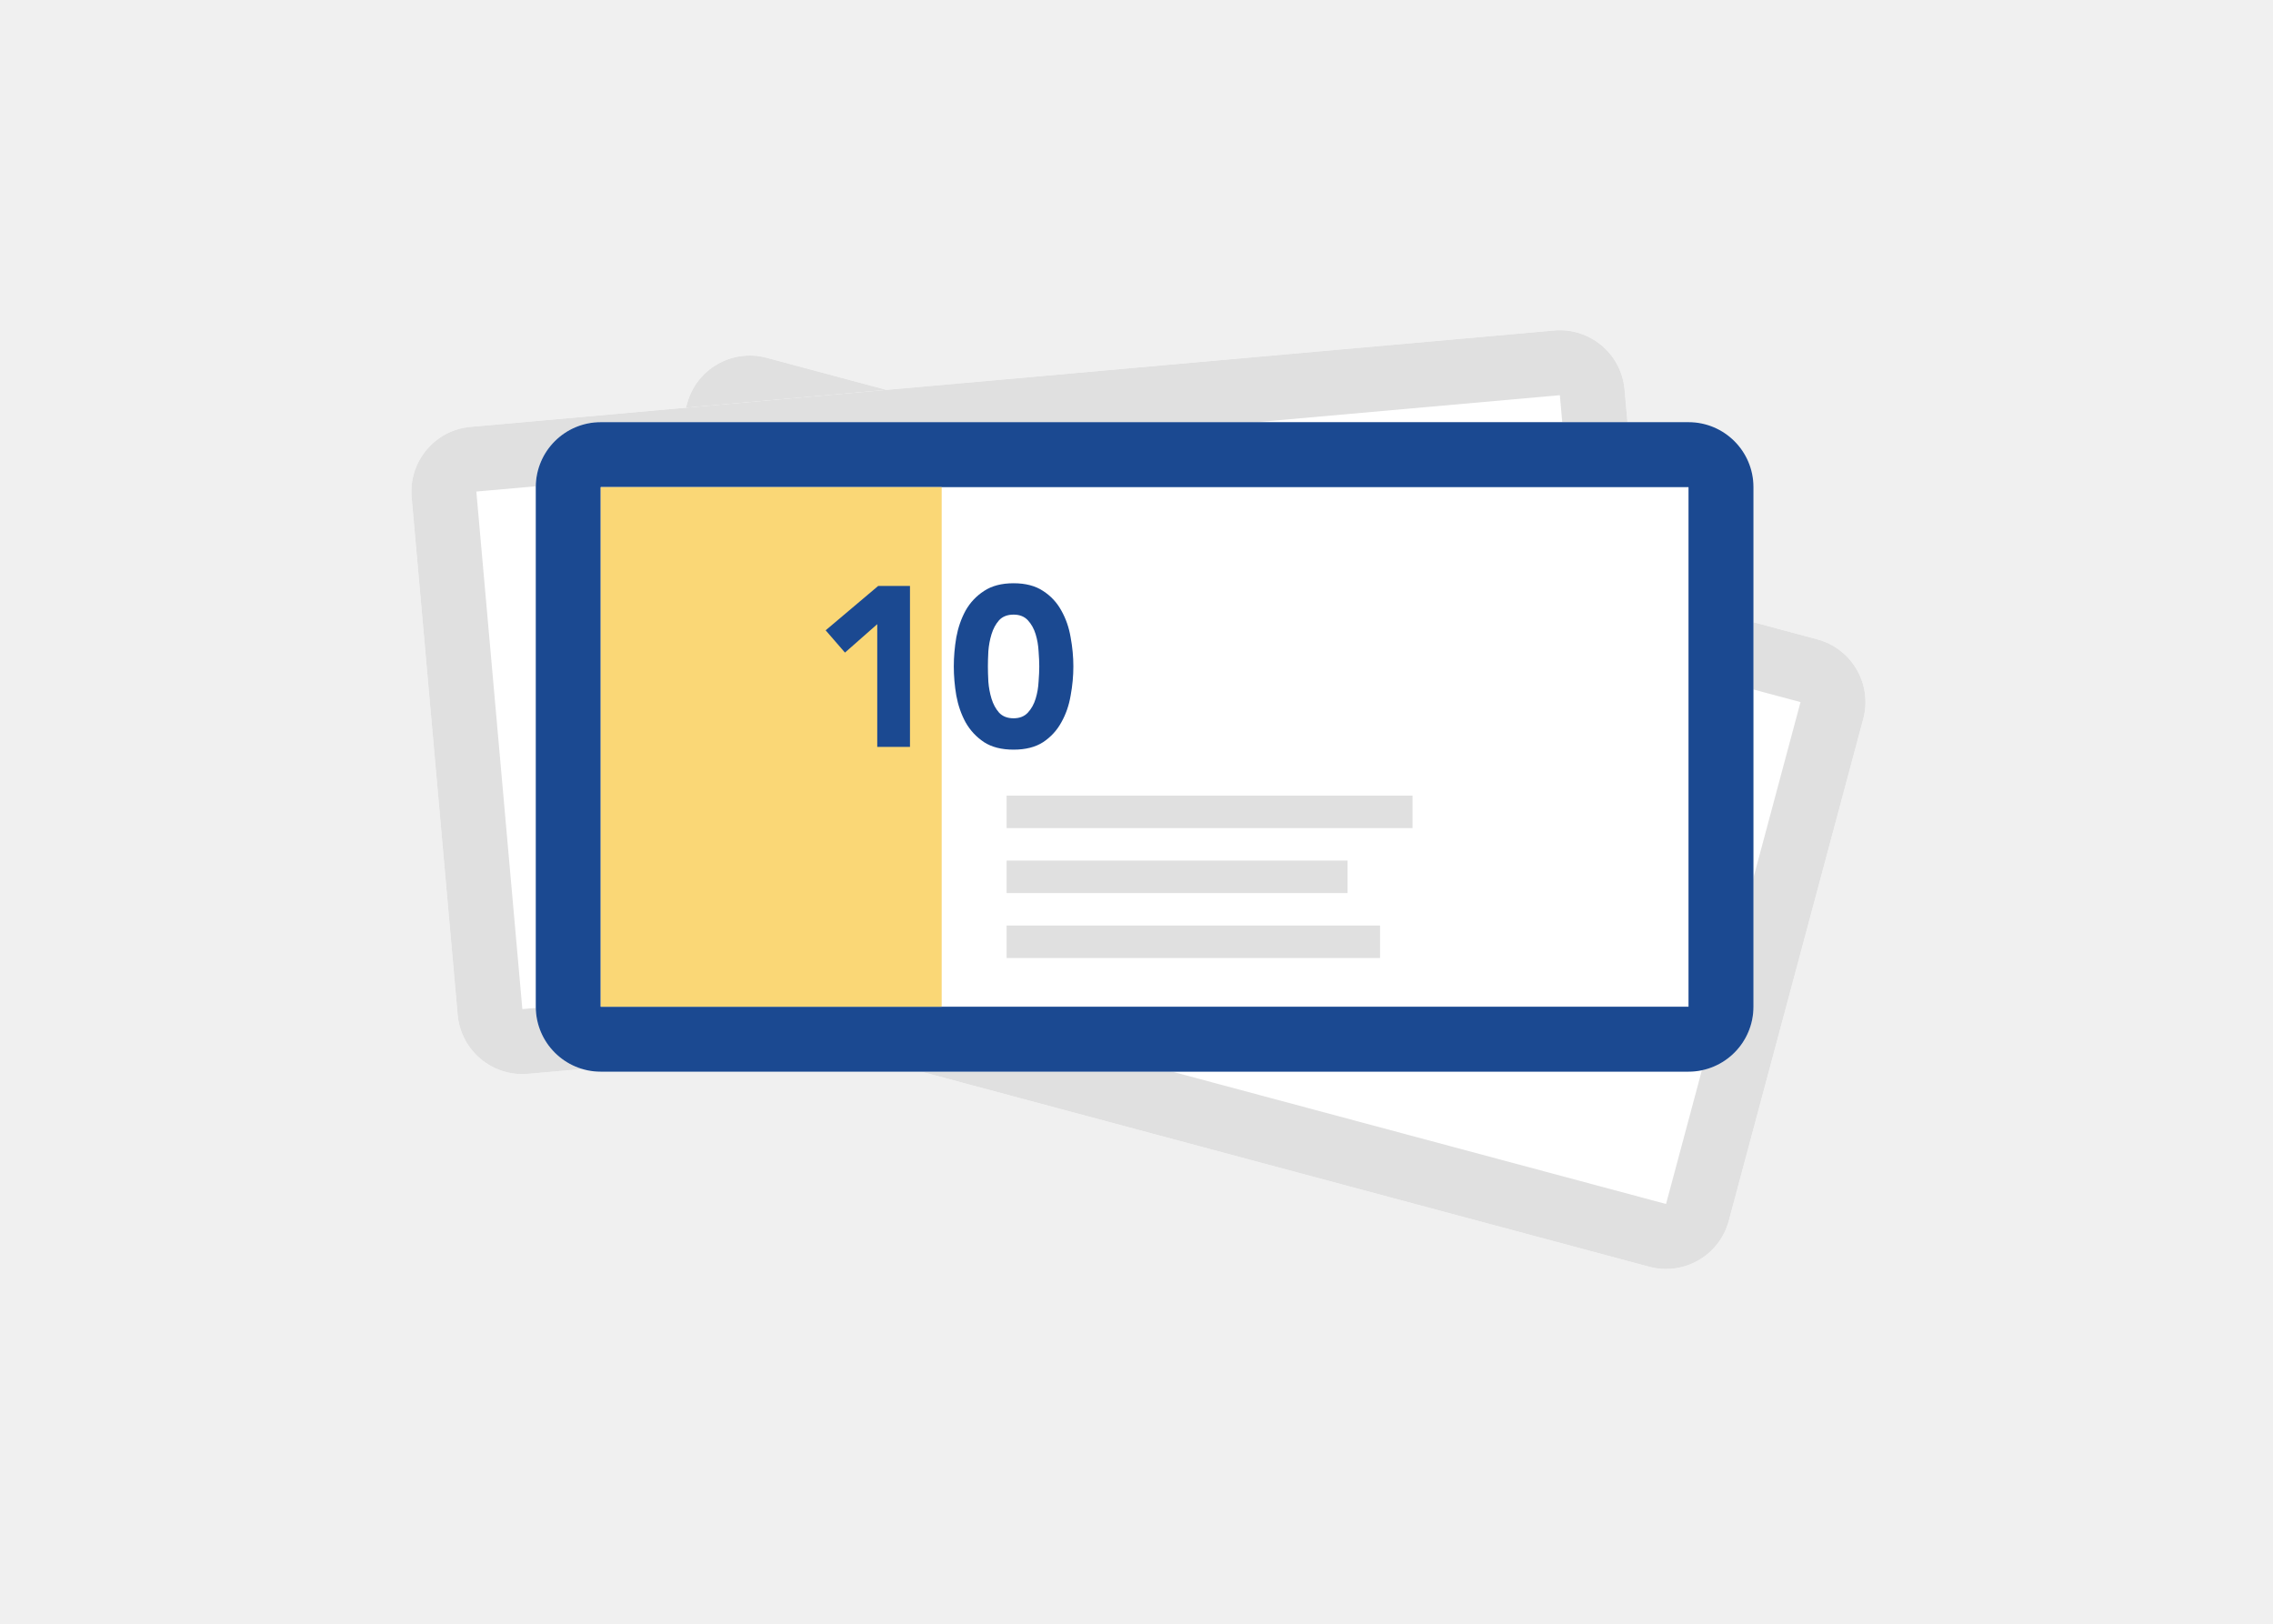
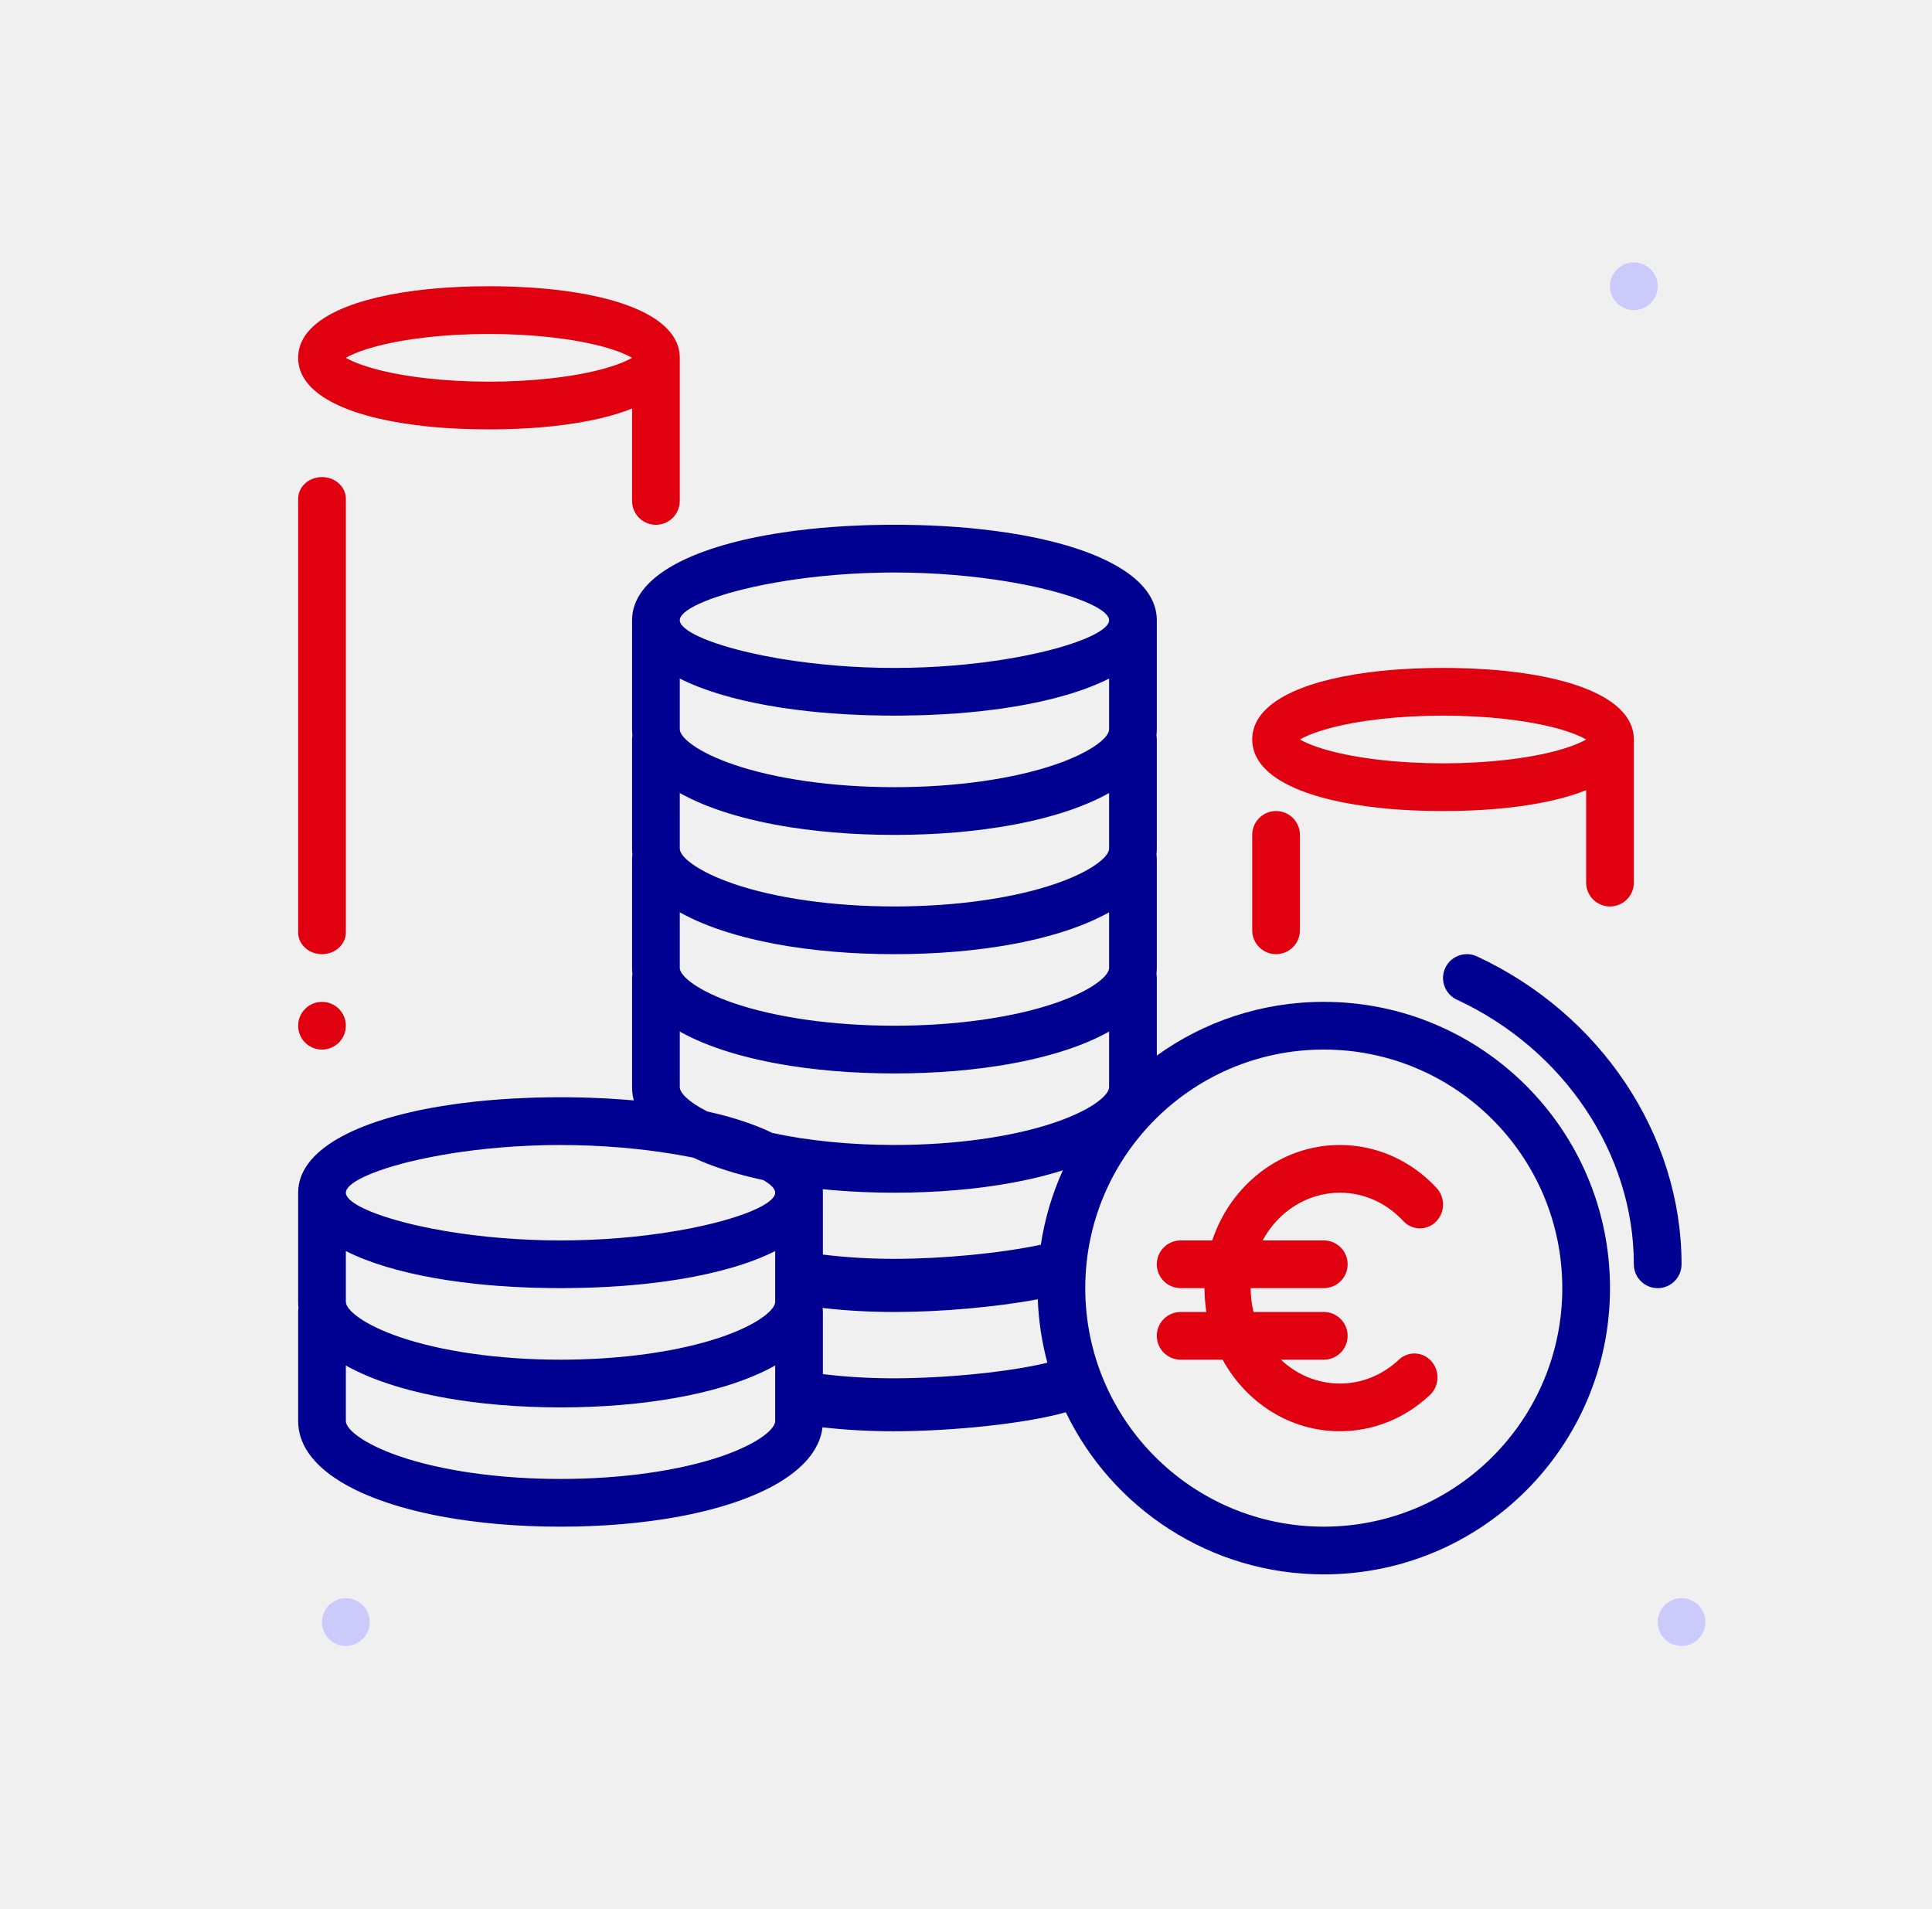
- <svg xmlns="http://www.w3.org/2000/svg" width="140" height="100" viewBox="0 0 140 100" fill="none">
-   <path d="M42.318 24.863C42.889 22.73 45.083 21.463 47.217 22.035L111.934 39.376C114.067 39.948 115.334 42.141 114.762 44.275L106.48 75.184C105.908 77.318 103.715 78.585 101.581 78.013L36.864 60.672C34.73 60.1 33.464 57.907 34.035 55.773L42.318 24.863Z" fill="white" />
-   <path fill-rule="evenodd" clip-rule="evenodd" d="M110.898 43.24L46.181 25.899L37.899 56.808L102.616 74.149L110.898 43.24ZM47.217 22.035C45.083 21.463 42.889 22.73 42.318 24.863L34.035 55.773C33.464 57.907 34.73 60.1 36.864 60.672L101.581 78.013C103.715 78.585 105.908 77.318 106.48 75.184L114.762 44.275C115.334 42.141 114.067 39.948 111.934 39.376L47.217 22.035Z" fill="#E0E0E0" />
-   <path d="M25.354 30.627C25.159 28.427 26.784 26.484 28.984 26.289L95.721 20.354C97.921 20.159 99.864 21.784 100.06 23.984L102.894 55.858C103.09 58.059 101.464 60.001 99.264 60.197L32.527 66.132C30.327 66.327 28.384 64.702 28.189 62.502L25.354 30.627Z" fill="white" />
-   <path fill-rule="evenodd" clip-rule="evenodd" d="M96.075 24.339L29.339 30.273L32.173 62.147L98.91 56.213L96.075 24.339ZM28.984 26.289C26.784 26.484 25.159 28.427 25.354 30.627L28.189 62.502C28.384 64.702 30.327 66.327 32.527 66.132L99.264 60.197C101.464 60.001 103.09 58.059 102.894 55.858L100.06 23.984C99.864 21.784 97.921 20.159 95.721 20.354L28.984 26.289Z" fill="#E0E0E0" />
-   <path d="M33 30C33 27.791 34.791 26 37 26H104C106.209 26 108 27.791 108 30V62C108 64.209 106.209 66 104 66H37C34.791 66 33 64.209 33 62V30Z" fill="white" />
-   <path fill-rule="evenodd" clip-rule="evenodd" d="M104 30H37L37 62H104V30ZM37 26C34.791 26 33 27.791 33 30V62C33 64.209 34.791 66 37 66H104C106.209 66 108 64.209 108 62V30C108 27.791 106.209 26 104 26H37Z" fill="#1B4991" />
-   <path d="M37 30H58V62H37V30Z" fill="#FAD776" />
-   <path d="M62 49H87V51H62V49Z" fill="#E0E0E0" />
-   <path d="M62 53H83V55H62V53Z" fill="#E0E0E0" />
-   <path d="M62 57H85V59H62V57Z" fill="#E0E0E0" />
-   <path d="M54.032 38.44L52.044 40.19L50.854 38.818L54.088 36.088H56.048V46H54.032V38.44Z" fill="#1B4991" />
-   <path d="M58.747 41.044C58.747 40.456 58.798 39.859 58.901 39.252C59.013 38.645 59.205 38.095 59.475 37.6C59.755 37.105 60.133 36.704 60.609 36.396C61.085 36.079 61.692 35.92 62.429 35.92C63.166 35.92 63.773 36.079 64.249 36.396C64.725 36.704 65.099 37.105 65.369 37.6C65.649 38.095 65.841 38.645 65.943 39.252C66.055 39.859 66.111 40.456 66.111 41.044C66.111 41.632 66.055 42.229 65.943 42.836C65.841 43.443 65.649 43.993 65.369 44.488C65.099 44.983 64.725 45.389 64.249 45.706C63.773 46.014 63.166 46.168 62.429 46.168C61.692 46.168 61.085 46.014 60.609 45.706C60.133 45.389 59.755 44.983 59.475 44.488C59.205 43.993 59.013 43.443 58.901 42.836C58.798 42.229 58.747 41.632 58.747 41.044ZM60.847 41.044C60.847 41.305 60.856 41.618 60.875 41.982C60.903 42.346 60.968 42.696 61.071 43.032C61.174 43.368 61.328 43.653 61.533 43.886C61.748 44.119 62.047 44.236 62.429 44.236C62.803 44.236 63.096 44.119 63.311 43.886C63.526 43.653 63.684 43.368 63.787 43.032C63.89 42.696 63.95 42.346 63.969 41.982C63.997 41.618 64.011 41.305 64.011 41.044C64.011 40.783 63.997 40.47 63.969 40.106C63.95 39.742 63.89 39.392 63.787 39.056C63.684 38.72 63.526 38.435 63.311 38.202C63.096 37.969 62.803 37.852 62.429 37.852C62.047 37.852 61.748 37.969 61.533 38.202C61.328 38.435 61.174 38.72 61.071 39.056C60.968 39.392 60.903 39.742 60.875 40.106C60.856 40.47 60.847 40.783 60.847 41.044Z" fill="#1B4991" />
+ <svg xmlns="http://www.w3.org/2000/svg" width="81" height="80" viewBox="0 0 81 80" fill="none">
+   <path fill-rule="evenodd" clip-rule="evenodd" d="M70.5 69C69.949 69 69.5 68.551 69.5 68C69.5 67.449 69.949 67 70.5 67C71.051 67 71.5 67.449 71.5 68C71.5 68.551 71.051 69 70.5 69Z" fill="#CACAFB" />
+   <path fill-rule="evenodd" clip-rule="evenodd" d="M68.5 13C67.949 13 67.5 12.551 67.5 12C67.5 11.449 67.949 11 68.5 11C69.051 11 69.5 11.449 69.5 12C69.5 12.551 69.051 13 68.5 13Z" fill="#CACAFB" />
+   <path fill-rule="evenodd" clip-rule="evenodd" d="M14.5 69C13.949 69 13.5 68.551 13.5 68C13.5 67.449 13.949 67 14.5 67C15.051 67 15.5 67.449 15.5 68C15.5 68.551 15.051 69 14.5 69Z" fill="#CACAFB" />
+   <path fill-rule="evenodd" clip-rule="evenodd" d="M19.897 12.006C20.096 12.002 20.297 12 20.5 12L20.803 12.002C20.904 12.003 21.004 12.004 21.103 12.006L21.694 12.025L22.269 12.056C22.553 12.075 22.831 12.098 23.103 12.126L23.636 12.189C26.514 12.566 28.5 13.507 28.5 15V21C28.5 21.552 28.052 22 27.5 22C26.987 22 26.564 21.614 26.507 21.117L26.5 21V17.126C25.719 17.438 24.743 17.666 23.636 17.811L23.103 17.874C22.831 17.902 22.553 17.925 22.269 17.944L21.694 17.975L21.103 17.994C20.904 17.998 20.703 18 20.5 18C20.297 18 20.096 17.998 19.897 17.994L19.306 17.975L18.731 17.944C18.447 17.925 18.169 17.902 17.897 17.874L17.364 17.811C14.486 17.434 12.5 16.493 12.5 15C12.5 13.507 14.486 12.566 17.364 12.189L17.897 12.126C18.169 12.098 18.447 12.075 18.731 12.056L19.306 12.025L19.897 12.006ZM26.5 15L26.478 14.986C26.251 14.857 25.931 14.727 25.534 14.607L25.329 14.547C24.081 14.202 22.354 14 20.5 14C18.647 14 16.92 14.202 15.672 14.547C15.25 14.664 14.902 14.793 14.644 14.922L14.5 15L14.67 15.091C14.881 15.194 15.15 15.297 15.467 15.393L15.672 15.453C16.92 15.798 18.647 16 20.5 16C22.354 16 24.081 15.798 25.329 15.453C25.751 15.336 26.099 15.207 26.357 15.078L26.5 15Z" fill="#E1000F" />
+   <path d="M60.232 49.804C59.172 48.659 57.723 48 56.175 48C53.7 48 51.601 49.672 50.823 52H49.5L49.383 52.007C48.886 52.065 48.5 52.487 48.5 53C48.5 53.552 48.948 54 49.5 54H50.5C50.5 54.341 50.527 54.675 50.578 55H49.5L49.383 55.007C48.886 55.065 48.5 55.487 48.5 56C48.5 56.552 48.948 57 49.5 57H51.259C52.24 58.792 54.072 60 56.175 60C57.587 60 58.92 59.452 59.951 58.479C60.346 58.107 60.374 57.474 60.014 57.066C59.654 56.658 59.041 56.63 58.647 57.002C57.967 57.642 57.098 58 56.175 58C55.228 58 54.362 57.623 53.702 57H55.5L55.617 56.993C56.114 56.935 56.5 56.513 56.5 56C56.5 55.448 56.052 55 55.5 55H52.553C52.476 54.681 52.435 54.346 52.435 54H55.5L55.617 53.993C56.114 53.935 56.5 53.513 56.5 53C56.5 52.448 56.052 52 55.5 52H52.936C53.583 50.803 54.794 50 56.175 50C57.187 50 58.133 50.431 58.833 51.186C59.202 51.585 59.815 51.599 60.201 51.218C60.587 50.836 60.601 50.203 60.232 49.804Z" fill="#E1000F" />
+   <path d="M13.5 20C14.013 20 14.435 20.351 14.493 20.803L14.5 20.909V39.091C14.5 39.593 14.052 40 13.5 40C12.987 40 12.565 39.649 12.507 39.197L12.5 39.091V20.909C12.5 20.407 12.948 20 13.5 20Z" fill="#E1000F" />
+   <path d="M13.5 44C14.052 44 14.5 43.552 14.5 43C14.5 42.448 14.052 42 13.5 42C12.948 42 12.5 42.448 12.5 43C12.5 43.552 12.948 44 13.5 44Z" fill="#E1000F" />
+   <path fill-rule="evenodd" clip-rule="evenodd" d="M60.5 28C60.297 28 60.096 28.002 59.897 28.006L59.306 28.025L58.731 28.056C58.447 28.075 58.169 28.098 57.897 28.126L57.364 28.189C54.486 28.566 52.5 29.507 52.5 31C52.5 32.493 54.486 33.434 57.364 33.811L57.897 33.874C58.169 33.902 58.447 33.925 58.731 33.944L59.306 33.975L59.897 33.994C60.096 33.998 60.297 34 60.5 34C60.703 34 60.904 33.998 61.103 33.994L61.694 33.975L62.269 33.944C62.553 33.925 62.831 33.902 63.103 33.874L63.636 33.811C64.743 33.666 65.719 33.438 66.5 33.126V37L66.507 37.117C66.564 37.614 66.987 38 67.5 38C68.052 38 68.5 37.552 68.5 37V31C68.5 29.507 66.514 28.566 63.636 28.189L63.103 28.126C62.831 28.098 62.553 28.075 62.269 28.056L61.694 28.025L61.103 28.006C61.004 28.004 60.904 28.003 60.803 28.002L60.5 28ZM66.357 31.078L66.5 31L66.478 30.986C66.251 30.857 65.931 30.727 65.534 30.607L65.329 30.547C64.081 30.202 62.354 30 60.501 30C58.647 30 56.92 30.202 55.672 30.547C55.25 30.664 54.902 30.793 54.644 30.922L54.5 31L54.67 31.091C54.881 31.194 55.15 31.297 55.467 31.393L55.672 31.453C56.92 31.798 58.647 32 60.501 32C62.354 32 64.081 31.798 65.329 31.453C65.751 31.336 66.099 31.207 66.357 31.078Z" fill="#E1000F" />
+   <path d="M54.493 34.883C54.435 34.386 54.013 34 53.5 34C52.948 34 52.5 34.448 52.5 35V39L52.507 39.117C52.565 39.614 52.987 40 53.5 40C54.052 40 54.5 39.552 54.5 39V35L54.493 34.883Z" fill="#E1000F" />
+   <path fill-rule="evenodd" clip-rule="evenodd" d="M37.162 22L36.494 22.012C36.384 22.015 36.274 22.018 36.164 22.023L35.514 22.052L34.877 22.094C34.563 22.117 34.253 22.145 33.95 22.178L33.352 22.248C33.253 22.261 33.156 22.274 33.059 22.288L32.487 22.375C28.923 22.962 26.5 24.217 26.5 25.999V30.572L26.505 30.72C26.507 30.756 26.511 30.792 26.515 30.828C26.505 30.884 26.5 30.942 26.5 31V35.572L26.505 35.72C26.507 35.756 26.511 35.792 26.515 35.828C26.505 35.884 26.5 35.941 26.5 36V40.572L26.505 40.72C26.507 40.756 26.511 40.792 26.515 40.828C26.505 40.883 26.5 40.941 26.5 40.999V45.571L26.505 45.719C26.514 45.859 26.537 45.996 26.572 46.131C26.423 46.117 26.273 46.105 26.122 46.094L25.486 46.052L24.836 46.023C24.726 46.019 24.616 46.015 24.506 46.012L23.838 46H23.162L22.494 46.012C22.384 46.015 22.274 46.019 22.164 46.023L21.514 46.052L20.878 46.094C20.563 46.117 20.253 46.145 19.95 46.178L19.352 46.248C19.253 46.261 19.156 46.274 19.059 46.288L18.487 46.375C14.923 46.962 12.5 48.217 12.5 49.999V54.571L12.505 54.719C12.507 54.756 12.511 54.792 12.515 54.828C12.505 54.884 12.5 54.941 12.5 55V59.571L12.505 59.719C12.634 61.682 15.338 63.086 19.151 63.682L19.731 63.765C19.927 63.791 20.126 63.814 20.327 63.836L20.937 63.895C21.76 63.964 22.618 64 23.5 64C24.382 64 25.24 63.964 26.063 63.895L26.673 63.836C26.874 63.814 27.073 63.791 27.269 63.765L27.849 63.682C31.587 63.097 34.258 61.737 34.484 59.835C35.438 59.944 36.434 60 37.45 60C39.94 60 42.991 59.682 44.684 59.204C46.622 63.225 50.737 66 55.5 66C62.127 66 67.5 60.627 67.5 54C67.5 47.372 62.127 41.999 55.5 41.999C52.888 41.999 50.47 42.834 48.5 44.251V40.999L48.493 40.883C48.492 40.873 48.491 40.864 48.49 40.855C48.488 40.846 48.487 40.837 48.485 40.828C48.495 40.743 48.5 40.658 48.5 40.572V36L48.493 35.883C48.491 35.865 48.489 35.846 48.485 35.828C48.495 35.744 48.5 35.658 48.5 35.572V31L48.493 30.883C48.491 30.865 48.489 30.846 48.485 30.828C48.495 30.744 48.5 30.658 48.5 30.572V26C48.5 24.265 46.203 23.028 42.792 22.422L42.23 22.33C42.039 22.301 41.845 22.273 41.648 22.248L41.05 22.178C40.747 22.145 40.437 22.117 40.123 22.094L39.486 22.052L38.836 22.023C38.726 22.018 38.616 22.015 38.506 22.012L37.838 22H37.162ZM44.56 49.061C43.748 49.319 42.835 49.527 41.849 49.681L41.269 49.764C41.073 49.79 40.874 49.814 40.673 49.836L40.063 49.894C39.24 49.964 38.382 49.999 37.5 49.999C36.618 49.999 35.76 49.964 34.937 49.894L34.494 49.852C34.498 49.9 34.5 49.95 34.5 49.999V52.593C35.454 52.712 36.46 52.773 37.49 52.773C39.525 52.773 41.951 52.54 43.637 52.18C43.804 51.085 44.118 50.038 44.56 49.061ZM43.509 54.468C41.735 54.798 39.45 55 37.49 55C36.461 55 35.452 54.943 34.486 54.831L34.489 54.85L34.492 54.87L34.493 54.883L34.5 55V57.605C35.442 57.721 36.434 57.781 37.45 57.781C39.651 57.781 42.348 57.513 43.911 57.127C43.682 56.274 43.544 55.384 43.509 54.468ZM28.5 30.572V28.445C29.463 28.933 30.731 29.314 32.208 29.576L32.77 29.669C32.961 29.698 33.155 29.725 33.352 29.75L33.95 29.821C34.253 29.853 34.563 29.881 34.877 29.905L35.514 29.946L36.164 29.976C36.274 29.98 36.384 29.983 36.494 29.986L37.162 29.998C37.274 30 37.387 30 37.5 30L37.838 29.998L38.506 29.986C38.616 29.983 38.726 29.98 38.836 29.976L39.486 29.946L40.123 29.905C40.437 29.881 40.747 29.853 41.05 29.821L41.648 29.75C41.747 29.738 41.844 29.725 41.941 29.711L42.513 29.624C44.109 29.361 45.477 28.964 46.5 28.445V30.572L46.493 30.633C46.414 30.992 45.661 31.565 44.247 32.05C42.495 32.651 40.084 33 37.5 33C34.916 33 32.505 32.651 30.753 32.05C29.256 31.537 28.5 30.924 28.5 30.572ZM29.273 26.672C28.776 26.438 28.5 26.204 28.5 26C28.5 25.797 28.776 25.563 29.273 25.329L29.539 25.212C29.634 25.173 29.734 25.134 29.84 25.096L30.175 24.981C30.292 24.943 30.414 24.906 30.542 24.869L30.939 24.76C31.007 24.742 31.077 24.725 31.148 24.707L31.588 24.605C31.739 24.571 31.894 24.539 32.054 24.507L32.545 24.416L33.059 24.331C33.147 24.318 33.235 24.305 33.325 24.292L33.871 24.219L34.436 24.156L35.02 24.102C35.217 24.086 35.417 24.071 35.619 24.058L36.234 24.027L36.861 24.007C36.967 24.005 37.073 24.003 37.179 24.002L37.5 24C37.715 24 37.928 24.002 38.139 24.007L38.766 24.027L39.381 24.058C39.583 24.071 39.783 24.086 39.98 24.102L40.564 24.156L41.129 24.219L41.675 24.292L42.201 24.373C42.286 24.387 42.371 24.401 42.455 24.416L42.946 24.507C43.026 24.523 43.105 24.539 43.182 24.555L43.635 24.655C43.782 24.689 43.924 24.724 44.061 24.76L44.458 24.869C44.522 24.887 44.584 24.906 44.646 24.925L44.996 25.038C45.164 25.096 45.319 25.154 45.461 25.212L45.727 25.329C46.224 25.563 46.5 25.797 46.5 26C46.5 26.204 46.224 26.438 45.727 26.672L45.461 26.789C45.366 26.828 45.266 26.866 45.16 26.905L44.825 27.02C44.708 27.057 44.586 27.095 44.458 27.132L44.061 27.241C43.993 27.259 43.923 27.276 43.852 27.294L43.412 27.396C43.261 27.43 43.106 27.462 42.946 27.494L42.455 27.585L41.941 27.669C41.853 27.683 41.765 27.696 41.675 27.709L41.129 27.781L40.564 27.845L39.98 27.899C39.783 27.915 39.583 27.93 39.381 27.942L38.766 27.974L38.139 27.994C37.928 27.998 37.715 28.001 37.5 28.001C37.285 28.001 37.072 27.998 36.861 27.994L36.234 27.974L35.619 27.942C35.417 27.93 35.217 27.915 35.02 27.899L34.436 27.845L33.871 27.781L33.325 27.709L32.799 27.628C32.714 27.614 32.629 27.6 32.545 27.585L32.054 27.494C31.974 27.478 31.895 27.462 31.818 27.446L31.365 27.346C31.218 27.311 31.076 27.276 30.939 27.241L30.542 27.132C30.478 27.113 30.416 27.095 30.354 27.076L30.003 26.962C29.836 26.905 29.681 26.847 29.539 26.789L29.273 26.672ZM28.5 35.572V33.244C29.665 33.899 31.273 34.389 33.151 34.682L33.731 34.765C33.927 34.791 34.126 34.815 34.327 34.836L34.937 34.895C35.76 34.965 36.618 35 37.5 35C38.382 35 39.24 34.965 40.063 34.895L40.673 34.836C40.874 34.815 41.073 34.791 41.269 34.765L41.849 34.682C43.727 34.389 45.335 33.899 46.5 33.244V35.572L46.493 35.633C46.414 35.992 45.661 36.565 44.247 37.05C42.495 37.651 40.084 38 37.5 38C34.916 38 32.505 37.651 30.753 37.05C29.256 36.536 28.5 35.924 28.5 35.572ZM32.5 57.243C31.335 57.899 29.727 58.388 27.849 58.681L27.269 58.765C27.073 58.791 26.874 58.814 26.673 58.836L26.063 58.894C25.24 58.964 24.382 59 23.5 59C22.618 59 21.76 58.964 20.937 58.894L20.327 58.836C20.126 58.814 19.927 58.791 19.731 58.765L19.151 58.681C17.273 58.388 15.665 57.899 14.5 57.243V59.571C14.5 59.924 15.255 60.536 16.753 61.05C18.505 61.65 20.916 62 23.5 62C26.084 62 28.495 61.65 30.247 61.05C31.661 60.565 32.414 59.992 32.493 59.632L32.5 59.571V57.243ZM28.5 38.244C29.665 38.899 31.273 39.389 33.151 39.682L33.731 39.765C33.927 39.791 34.126 39.815 34.327 39.836L34.937 39.895C35.76 39.965 36.618 40 37.5 40C38.382 40 39.24 39.965 40.063 39.895L40.673 39.836C40.874 39.815 41.073 39.791 41.269 39.765L41.849 39.682C43.727 39.389 45.335 38.899 46.5 38.244V40.572L46.493 40.633C46.414 40.992 45.661 41.565 44.247 42.05C42.495 42.651 40.084 43 37.5 43C34.916 43 32.505 42.651 30.753 42.05C29.256 41.536 28.5 40.924 28.5 40.572V38.244ZM46.5 45.571V43.244C45.335 43.899 43.727 44.389 41.849 44.682L41.269 44.765C41.073 44.791 40.874 44.815 40.673 44.836L40.063 44.895C39.24 44.965 38.382 45 37.5 45C36.618 45 35.76 44.965 34.937 44.895L34.327 44.836C34.126 44.815 33.927 44.791 33.731 44.765L33.151 44.682C31.273 44.389 29.665 43.899 28.5 43.244V45.571C28.5 45.823 28.886 46.208 29.653 46.594C30.71 46.829 31.634 47.131 32.385 47.496C33.881 47.819 35.646 47.999 37.5 47.999C40.084 47.999 42.495 47.65 44.247 47.049C45.661 46.564 46.414 45.991 46.493 45.632L46.5 45.571ZM31.999 49.469C30.881 49.23 29.886 48.915 29.061 48.53C29.023 48.522 28.985 48.515 28.946 48.507L28.455 48.416C28.371 48.401 28.287 48.387 28.201 48.373L27.675 48.292L27.129 48.219L26.564 48.156L25.98 48.102C25.783 48.086 25.583 48.071 25.381 48.059L24.766 48.027L24.139 48.007C23.928 48.002 23.715 48 23.5 48L23.179 48.002C23.073 48.003 22.967 48.005 22.861 48.007L22.234 48.027L21.619 48.059C21.417 48.071 21.217 48.086 21.02 48.102L20.436 48.156L19.871 48.219L19.325 48.292C19.235 48.305 19.147 48.318 19.059 48.331L18.545 48.416L18.054 48.507C17.894 48.539 17.739 48.571 17.588 48.605L17.148 48.707C17.077 48.725 17.007 48.742 16.939 48.76L16.542 48.869C16.414 48.906 16.292 48.943 16.175 48.981L15.84 49.096C15.734 49.134 15.634 49.173 15.539 49.212L15.273 49.329C14.776 49.563 14.5 49.797 14.5 50C14.5 50.204 14.776 50.438 15.273 50.672L15.539 50.789C15.681 50.847 15.836 50.905 16.003 50.962L16.354 51.076C16.416 51.095 16.478 51.113 16.542 51.132L16.939 51.241C17.076 51.276 17.218 51.311 17.365 51.346L17.818 51.446C17.895 51.462 17.974 51.478 18.054 51.494L18.545 51.585C18.629 51.6 18.713 51.614 18.799 51.628L19.325 51.709L19.871 51.781L20.436 51.845L21.02 51.899C21.217 51.915 21.417 51.93 21.619 51.942L22.234 51.974L22.861 51.994C23.072 51.998 23.285 52.001 23.5 52.001C23.715 52.001 23.928 51.998 24.139 51.994L24.766 51.974L25.381 51.942C25.583 51.93 25.783 51.915 25.98 51.899L26.564 51.845L27.129 51.781L27.675 51.709C27.765 51.696 27.853 51.683 27.941 51.669L28.455 51.585L28.946 51.494C29.106 51.462 29.261 51.43 29.412 51.396L29.852 51.294C29.923 51.276 29.993 51.258 30.061 51.241L30.458 51.132C30.586 51.095 30.708 51.057 30.825 51.02L31.16 50.905C31.266 50.867 31.366 50.828 31.461 50.789L31.727 50.672C32.224 50.438 32.5 50.204 32.5 50C32.5 49.837 32.323 49.655 31.999 49.469ZM32.5 54.571V52.446C31.477 52.964 30.109 53.361 28.513 53.624L27.941 53.711C27.844 53.725 27.747 53.738 27.648 53.75L27.05 53.821C26.747 53.853 26.437 53.881 26.122 53.905L25.486 53.946L24.836 53.976C24.726 53.98 24.616 53.983 24.506 53.986L23.838 53.998L23.5 54C23.387 54 23.274 53.999 23.162 53.998L22.494 53.986C22.384 53.983 22.274 53.98 22.164 53.976L21.514 53.946L20.878 53.905C20.563 53.881 20.253 53.853 19.95 53.821L19.352 53.75C19.155 53.725 18.961 53.698 18.77 53.669L18.208 53.576C16.731 53.314 15.463 52.933 14.5 52.446V54.571C14.5 54.924 15.255 55.536 16.753 56.05C18.505 56.65 20.916 57 23.5 57C26.084 57 28.495 56.65 30.247 56.05C31.661 55.565 32.414 54.991 32.493 54.632L32.5 54.571ZM55.5 43.999C61.023 43.999 65.5 48.477 65.5 54C65.5 59.523 61.023 64 55.5 64C49.977 64 45.5 59.523 45.5 54C45.5 48.477 49.977 43.999 55.5 43.999Z" fill="#000091" />
+   <path d="M61.921 40.093C61.42 39.861 60.826 40.078 60.593 40.579C60.361 41.08 60.578 41.675 61.079 41.907C65.564 43.99 68.5 48.355 68.5 53.001C68.5 53.553 68.948 54.001 69.5 54.001C70.052 54.001 70.5 53.553 70.5 53.001C70.5 47.557 67.095 42.496 61.921 40.093Z" fill="#000091" />
</svg>
